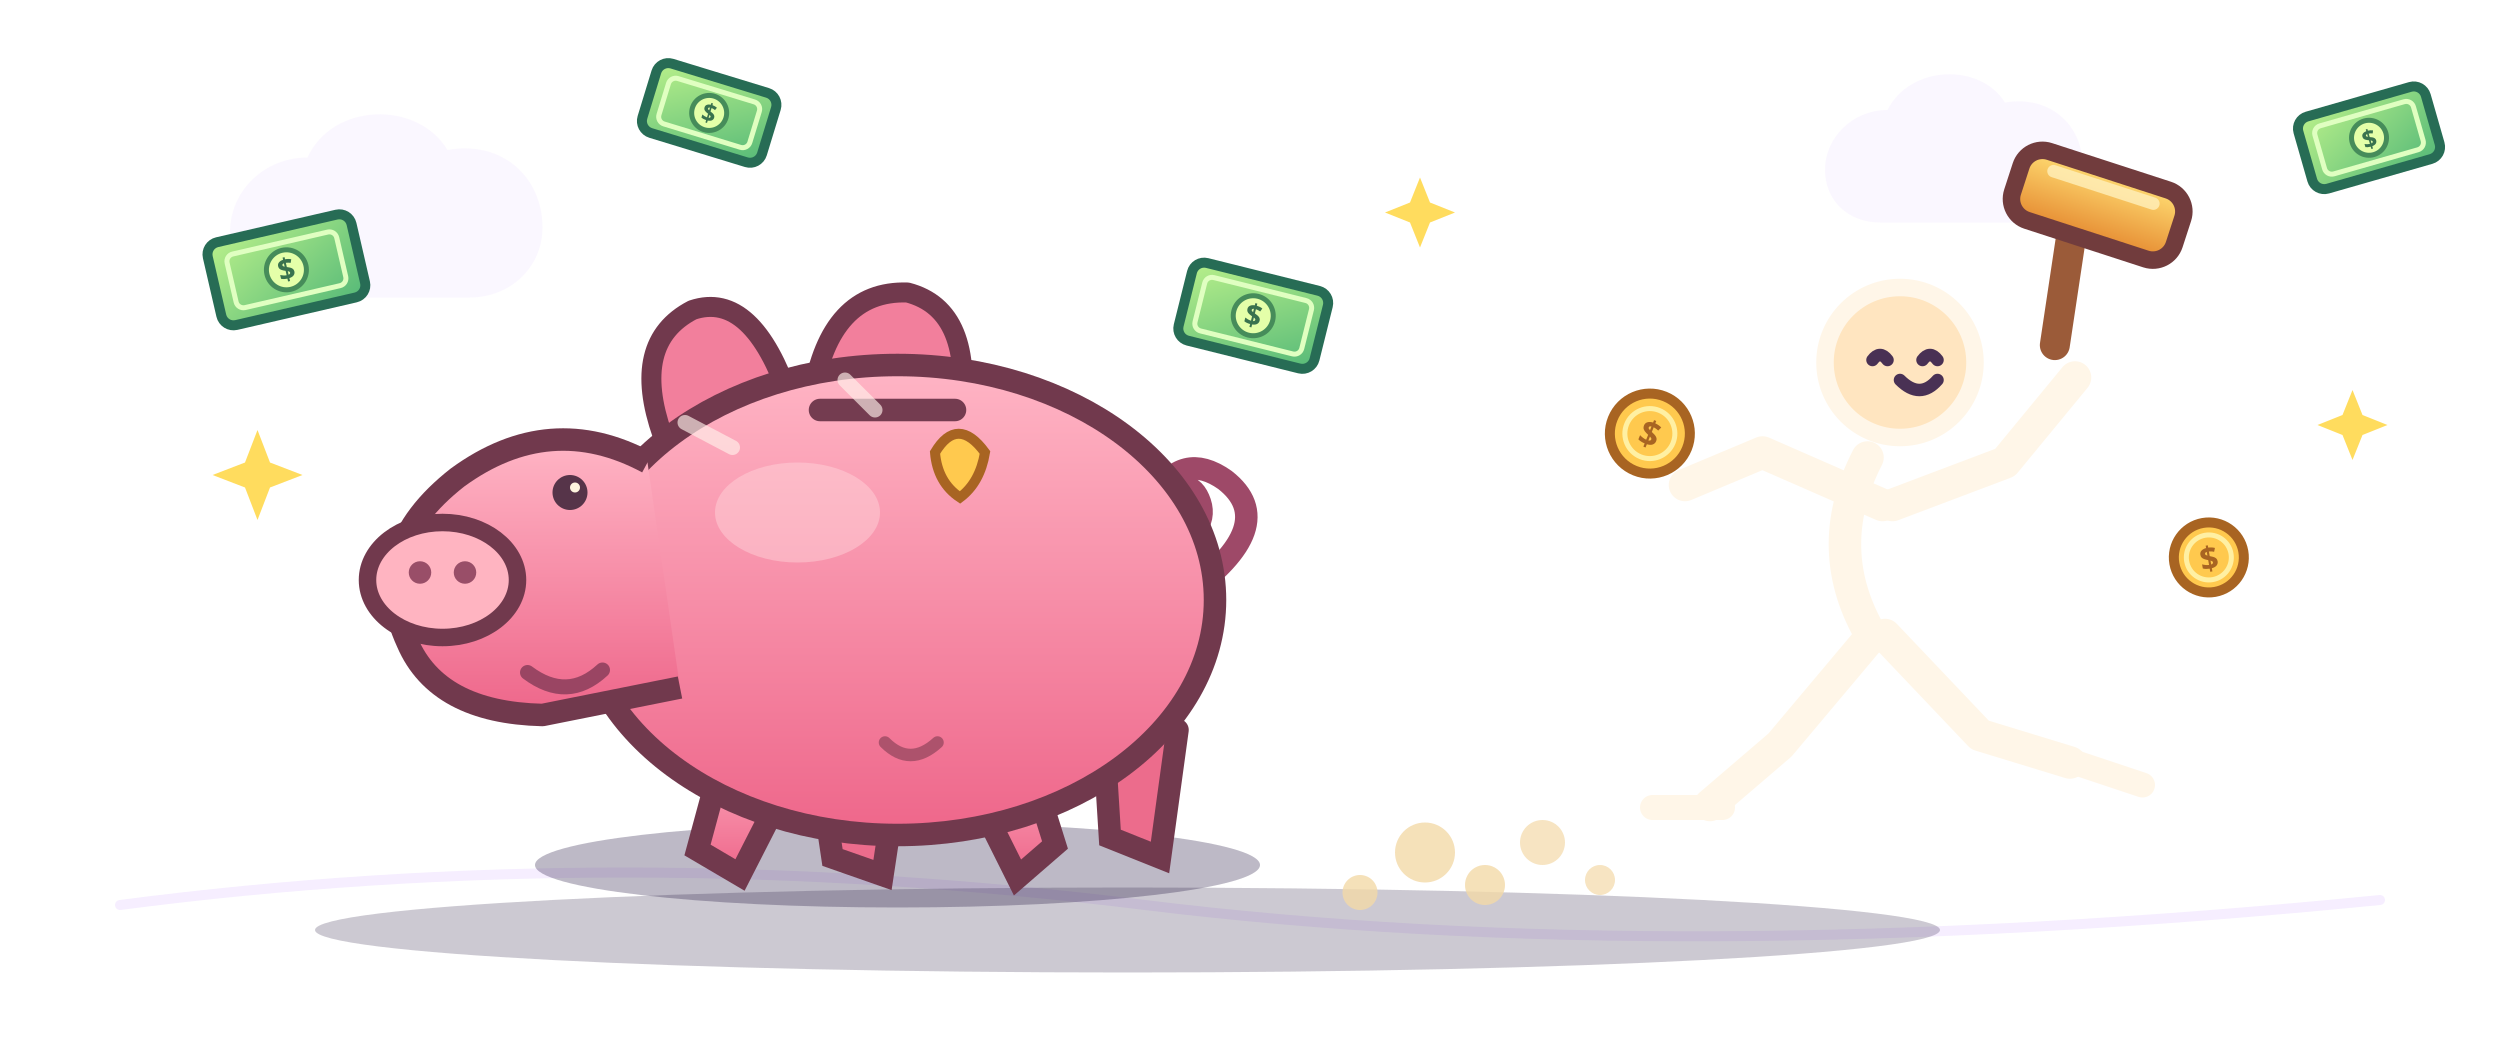
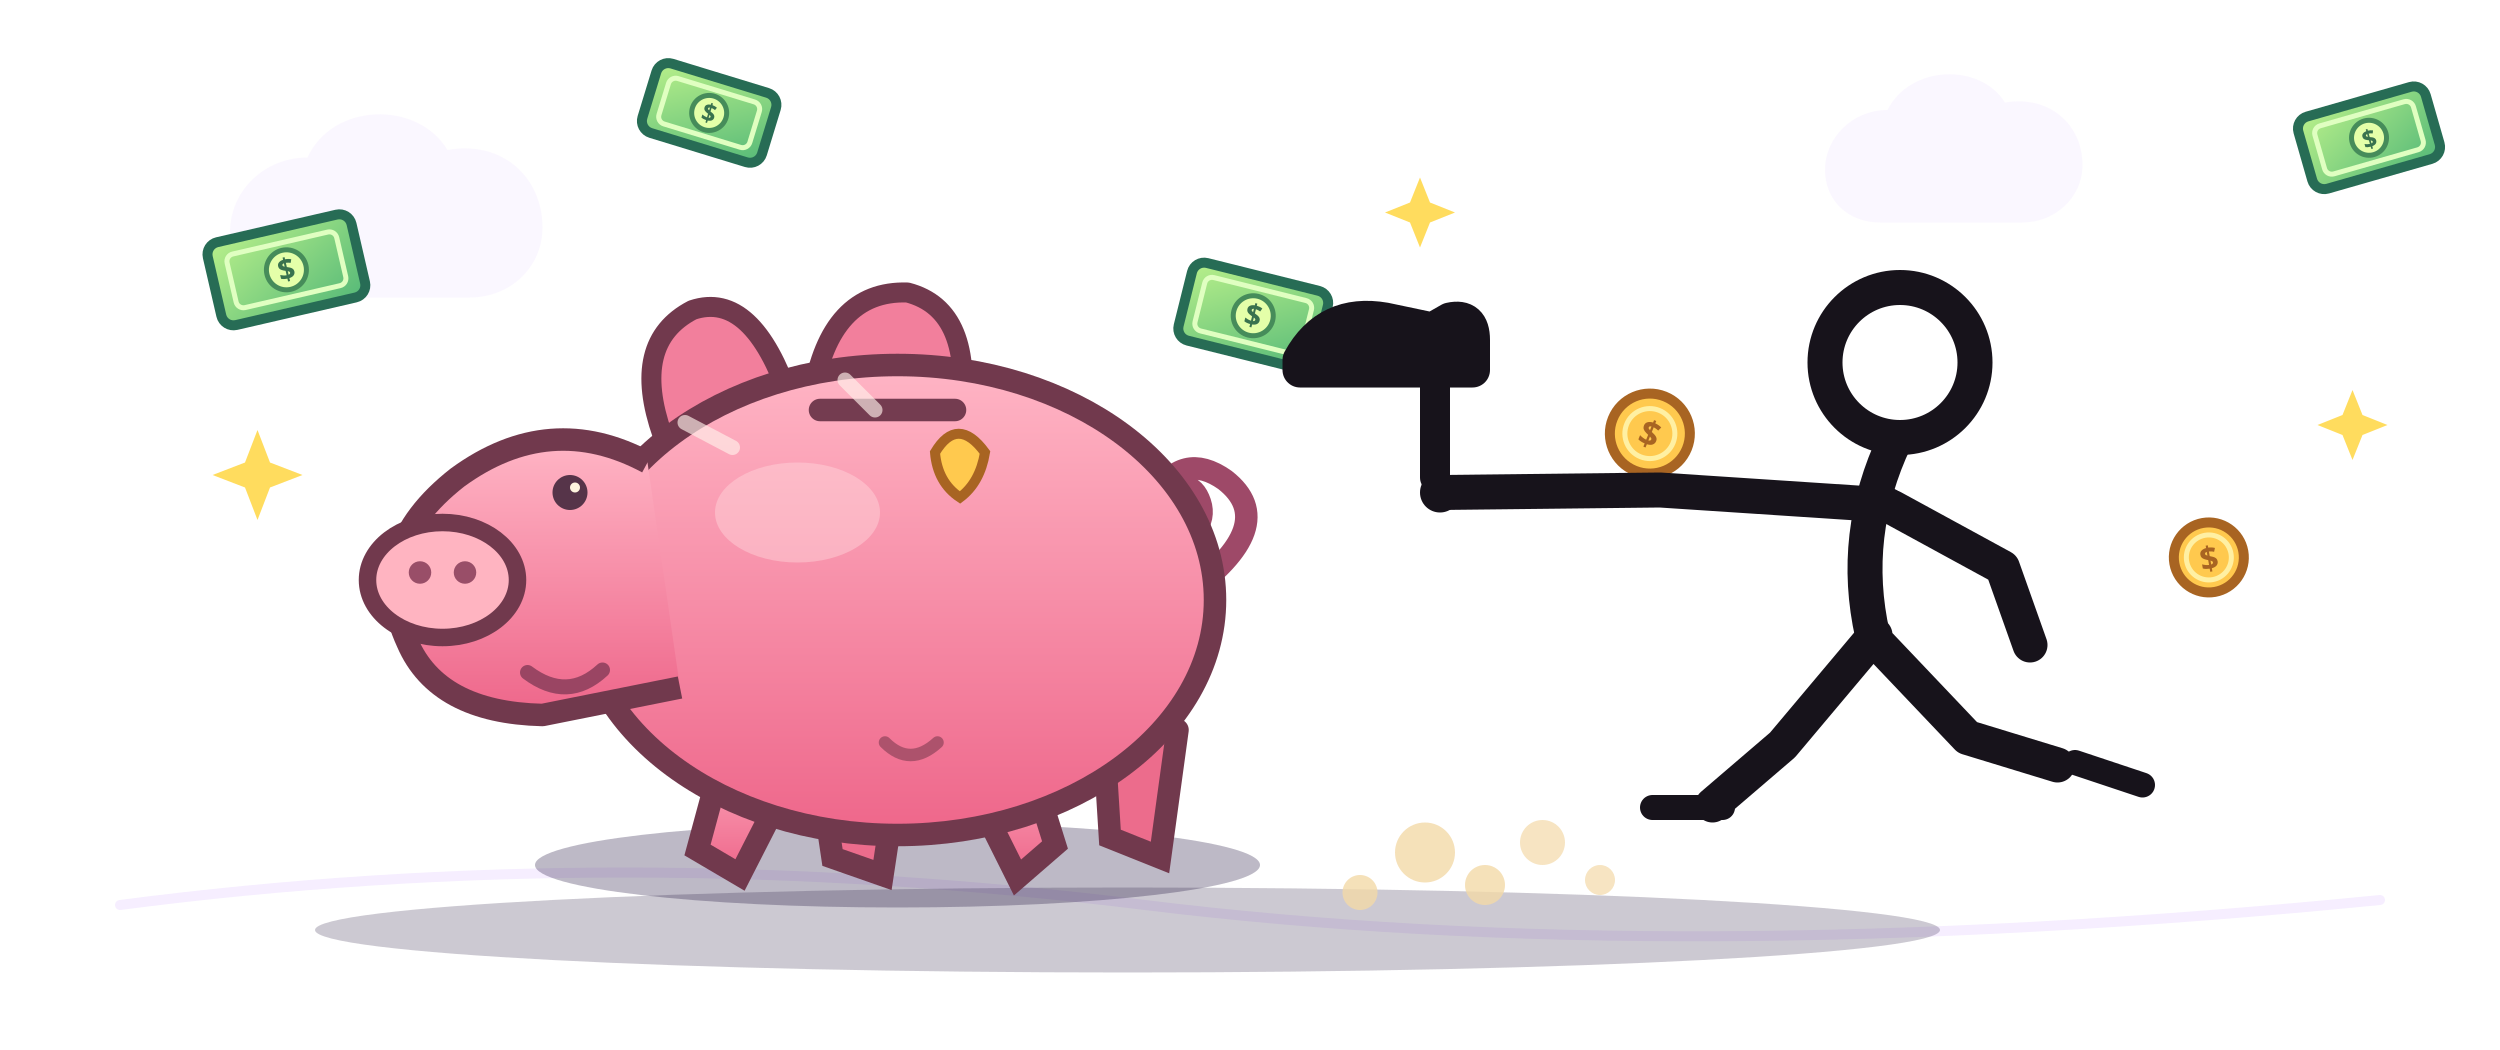
<svg xmlns="http://www.w3.org/2000/svg" viewBox="0 0 1000 420">
  <defs>
    <linearGradient id="pigBody" x1="0" y1="0" x2="0" y2="1">
      <stop stop-color="#ffb5c5" />
      <stop offset="1" stop-color="#ee668a" />
    </linearGradient>
    <linearGradient id="bill" x1="0" y1="0" x2="1" y2="1">
      <stop stop-color="#b9f08a" />
      <stop offset="1" stop-color="#55b978" />
-     </linearGradient>
-     <linearGradient id="hammer" x1="0" y1="0" x2="0" y2="1">
-       <stop stop-color="#ffdc72" />
-       <stop offset="1" stop-color="#e58a31" />
    </linearGradient>
    <style>
      .rain { transform-box: fill-box; transform-origin: center; animation: fall 4s linear infinite; }
      .rain.slow { animation-duration: 5.2s; }
      .rain.fast { animation-duration: 3.4s; }
      .pig-runner { transform-box: fill-box; transform-origin: center; animation: bounce .42s ease-in-out infinite alternate; }
      .leg-a { transform-box: fill-box; transform-origin: top center; animation: run .28s ease-in-out infinite alternate; }
      .leg-b { transform-box: fill-box; transform-origin: top center; animation: run .28s ease-in-out infinite alternate-reverse; }
      .chase { transform-box: fill-box; transform-origin: center bottom; animation: chase .5s ease-in-out infinite alternate; }
      .dust { transform-box: fill-box; transform-origin: center; animation: puff .9s ease-out infinite; }
      @keyframes fall {
        0% { opacity: 0; translate: 0 -100px; rotate: -18deg; }
        12% { opacity: 1; }
        88% { opacity: 1; }
        100% { opacity: 0; translate: 0 480px; rotate: 28deg; }
      }
      @keyframes bounce { to { transform: translateY(-9px) rotate(-2deg); } }
      @keyframes run { to { transform: rotate(28deg); } }
      @keyframes chase { to { transform: translate(-6px, -7px) rotate(-2deg); } }
      @keyframes puff { 0% { opacity: 0; transform: translateX(0) scale(.5); } 35% { opacity: .8; } 100% { opacity: 0; transform: translateX(-24px) scale(1.5); } }
      @media (prefers-reduced-motion: reduce) {
        .rain, .pig-runner, .leg-a, .leg-b, .chase, .dust { animation: none; }
      }
    </style>
  </defs>
  <g fill="#e7d4ff" opacity=".19">
    <path d="M92 93c0-17 14-30 31-30 10-22 44-23 56-3 22-4 38 11 38 31 0 16-13 28-29 28h-67c-17 0-29-11-29-26Z" />
    <path d="M730 68c0-13 11-24 25-24 9-18 37-19 47-3 18-3 31 9 31 25 0 13-11 23-24 23h-57c-13 0-22-9-22-21Z" />
  </g>
  <path d="M48 362q199-26 410 0t494-2" fill="none" stroke="#d8b7ff" stroke-width="4" stroke-linecap="round" opacity=".24" />
  <ellipse cx="451" cy="372" rx="325" ry="17" fill="#180b31" opacity=".22" />
  <g class="rain slow" transform="translate(82 98) rotate(-13)">
    <rect width="59" height="34" rx="5" fill="url(#bill)" stroke="#276c55" stroke-width="4" />
    <rect x="7" y="6" width="45" height="22" rx="3" fill="none" stroke="#e0ffc1" stroke-width="2" />
    <circle cx="29.5" cy="17" r="8" fill="#e4ffa9" stroke="#468c5a" stroke-width="2" />
    <text x="29.5" y="21" text-anchor="middle" font-family="system-ui,sans-serif" font-size="12" font-weight="900" fill="#39724e">$</text>
  </g>
  <g class="rain fast" style="animation-delay:-2.1s" transform="translate(264 24) rotate(17)">
    <rect width="50" height="29" rx="5" fill="url(#bill)" stroke="#276c55" stroke-width="4" />
    <rect x="6" y="5" width="38" height="19" rx="3" fill="none" stroke="#e0ffc1" stroke-width="2" />
    <circle cx="25" cy="14.5" r="7" fill="#e4ffa9" stroke="#468c5a" stroke-width="2" />
    <text x="25" y="18" text-anchor="middle" font-family="system-ui,sans-serif" font-size="10" font-weight="900" fill="#39724e">$</text>
  </g>
  <g class="rain slow" style="animation-delay:-3.7s" transform="translate(478 104) rotate(14)">
    <rect width="56" height="32" rx="5" fill="url(#bill)" stroke="#276c55" stroke-width="4" />
    <rect x="6" y="5" width="44" height="22" rx="3" fill="none" stroke="#e0ffc1" stroke-width="2" />
    <circle cx="28" cy="16" r="8" fill="#e4ffa9" stroke="#468c5a" stroke-width="2" />
    <text x="28" y="20" text-anchor="middle" font-family="system-ui,sans-serif" font-size="12" font-weight="900" fill="#39724e">$</text>
  </g>
  <g class="rain fast" style="animation-delay:-1.3s" transform="translate(918 48) rotate(-16)">
    <rect width="53" height="30" rx="5" fill="url(#bill)" stroke="#276c55" stroke-width="4" />
    <rect x="6" y="5" width="41" height="20" rx="3" fill="none" stroke="#e0ffc1" stroke-width="2" />
    <circle cx="26.5" cy="15" r="7" fill="#e4ffa9" stroke="#468c5a" stroke-width="2" />
    <text x="26.5" y="19" text-anchor="middle" font-family="system-ui,sans-serif" font-size="10" font-weight="900" fill="#39724e">$</text>
  </g>
  <g class="rain" style="animation-delay:-2.8s" transform="translate(650 150) rotate(22)">
    <circle cx="18" cy="18" r="16" fill="#ffc94e" stroke="#a86422" stroke-width="4" />
    <circle cx="18" cy="18" r="10" fill="none" stroke="#fff0a3" stroke-width="2" />
    <text x="18" y="23" text-anchor="middle" font-family="system-ui,sans-serif" font-size="14" font-weight="900" fill="#a86422">$</text>
  </g>
  <g class="rain slow" style="animation-delay:-.9s" transform="translate(865 210) rotate(-10)">
    <circle cx="16" cy="16" r="14" fill="#ffc94e" stroke="#a86422" stroke-width="4" />
    <circle cx="16" cy="16" r="9" fill="none" stroke="#fff0a3" stroke-width="2" />
    <text x="16" y="21" text-anchor="middle" font-family="system-ui,sans-serif" font-size="13" font-weight="900" fill="#a86422">$</text>
  </g>
  <g class="rain fast" style="animation-delay:-2.6s" transform="translate(176 239) rotate(-12)">
    <circle cx="15" cy="15" r="13" fill="#ffc94e" stroke="#a86422" stroke-width="4" />
    <circle cx="15" cy="15" r="8" fill="none" stroke="#fff0a3" stroke-width="2" />
  </g>
  <g class="dust" fill="#f3d9a8" opacity=".8">
    <circle cx="570" cy="341" r="12" />
    <circle cx="594" cy="354" r="8" />
    <circle cx="544" cy="357" r="7" />
  </g>
  <g class="dust" style="animation-delay:-.45s" fill="#f3d9a8" opacity=".7">
    <circle cx="617" cy="337" r="9" />
    <circle cx="640" cy="352" r="6" />
  </g>
  <g class="pig-runner">
    <ellipse cx="359" cy="346" rx="145" ry="17" fill="#21153f" opacity=".3" />
    <g class="leg-a" stroke="#71394d" stroke-width="9" stroke-linecap="round">
      <path d="m292 292-13 48 17 10 24-47" fill="url(#pigBody)" />
      <path d="m407 290 15 48-15 13-24-48" fill="url(#pigBody)" />
    </g>
    <g class="leg-b" stroke="#71394d" stroke-width="9" stroke-linecap="round">
      <path d="m326 296 7 47 20 7 8-53" fill="#ec6c8c" />
      <path d="m441 287 3 48 20 8 7-51" fill="#ec6c8c" />
    </g>
    <path d="M474 238q39-28 16-46-17-12-28 7 14-10 18 2 4 12-17 21" fill="none" stroke="#9e4968" stroke-width="9" stroke-linecap="round" />
    <path d="M265 174q-13-37 12-50 24-8 39 36" fill="#f27f9c" stroke="#71394d" stroke-width="8" stroke-linejoin="round" />
    <path d="M325 158q7-42 38-41 27 7 21 51" fill="#f27f9c" stroke="#71394d" stroke-width="8" stroke-linejoin="round" />
    <ellipse cx="359" cy="240" rx="127" ry="94" fill="url(#pigBody)" stroke="#71394d" stroke-width="9" />
    <path d="M259 185q-39-21-76 6-37 29-20 66 12 28 54 29l55-11" fill="url(#pigBody)" stroke="#71394d" stroke-width="9" stroke-linejoin="round" />
    <ellipse cx="177" cy="232" rx="30" ry="23" fill="#ffb4c1" stroke="#71394d" stroke-width="7" />
    <circle cx="168" cy="229" r="4.5" fill="#994e68" />
    <circle cx="186" cy="229" r="4.5" fill="#994e68" />
    <circle cx="228" cy="197" r="7" fill="#563449" />
    <circle cx="230" cy="195" r="2" fill="#fff5df" />
    <path d="M211 269q16 12 30-1" fill="none" stroke="#9a4563" stroke-width="6" stroke-linecap="round" />
    <ellipse cx="319" cy="205" rx="33" ry="20" fill="#ffd7dc" opacity=".45" />
    <path d="M328 164h54" stroke="#743c50" stroke-width="9" stroke-linecap="round" />
    <path d="M374 181q9-15 20 0-2 12-10 18-9-6-10-18Z" fill="#ffc94e" stroke="#a86422" stroke-width="4" />
    <path d="m274 169 19 10m45-27 12 12" stroke="#fff0e9" stroke-width="6" stroke-linecap="round" opacity=".65" />
    <path d="M354 297q10 10 21 0" fill="none" stroke="#ad526c" stroke-width="5" stroke-linecap="round" />
  </g>
-   <g class="chase" stroke="#fff6e8" stroke-width="13" stroke-linecap="round" stroke-linejoin="round">
-     <circle cx="760" cy="145" r="30" fill="#ffe5c0" stroke="#fff6e8" stroke-width="7" />
-     <path d="M749 144q3-4 6 0m14 0q3-4 6 0" fill="none" stroke="#493154" stroke-width="5" />
-     <path d="M760 152q8 8 15 0" fill="none" stroke="#493154" stroke-width="5" />
-     <path d="M747 183q-19 37 2 72" fill="none" />
-     <path d="m753 202-48-21-31 13" fill="none" />
-     <path d="m757 202 45-17 28-34" fill="none" />
-     <path d="m749 254-37 44-28 24" fill="none" />
-     <path d="m754 254 38 40 36 11" fill="none" />
-     <path d="M689 323h-28m169-18 27 9" fill="none" stroke-width="10" />
-     <g transform="rotate(18 826 132)">
-       <path d="m824 139-9-54" fill="none" stroke="#9b5b39" stroke-width="12" />
-       <rect x="789" y="66" width="68" height="29" rx="9" fill="url(#hammer)" stroke="#713c3d" stroke-width="7" />
-       <path d="M802 73h42" stroke="#fff0bb" stroke-width="5" opacity=".8" />
-     </g>
+   <g class="chase" fill="none" stroke="#17131b" stroke-width="14" stroke-linecap="round" stroke-linejoin="round">
+     <circle cx="760" cy="145" r="30" stroke-width="14" />
+     <path d="M758 176q-18 38-9 78" />
+     <path d="m755 202-91-6-88 1" />
+     <path d="m757 203 44 24 11 31" />
+     <path d="m750 254-37 44-28 24m64-67 38 40 36 11" />
+     <path d="M689 323h-28m169-18 27 9" stroke-width="10" />
+     <circle cx="576" cy="197" r="8" fill="#17131b" stroke="none" />
+     <path d="M574 191v-49" stroke-width="12" />
+     <path d="M520 144q11-20 34-16l19 4 7-4q9-2 9 8v12h-69Z" fill="#17131b" />
  </g>
  <g fill="#ffd84d" opacity=".9">
    <path d="m103 172 5 13 13 5-13 5-5 13-5-13-13-5 13-5z" />
    <path d="m568 71 4 10 10 4-10 4-4 10-4-10-10-4 10-4z" />
    <path d="m941 156 4 10 10 4-10 4-4 10-4-10-10-4 10-4z" />
  </g>
</svg>
